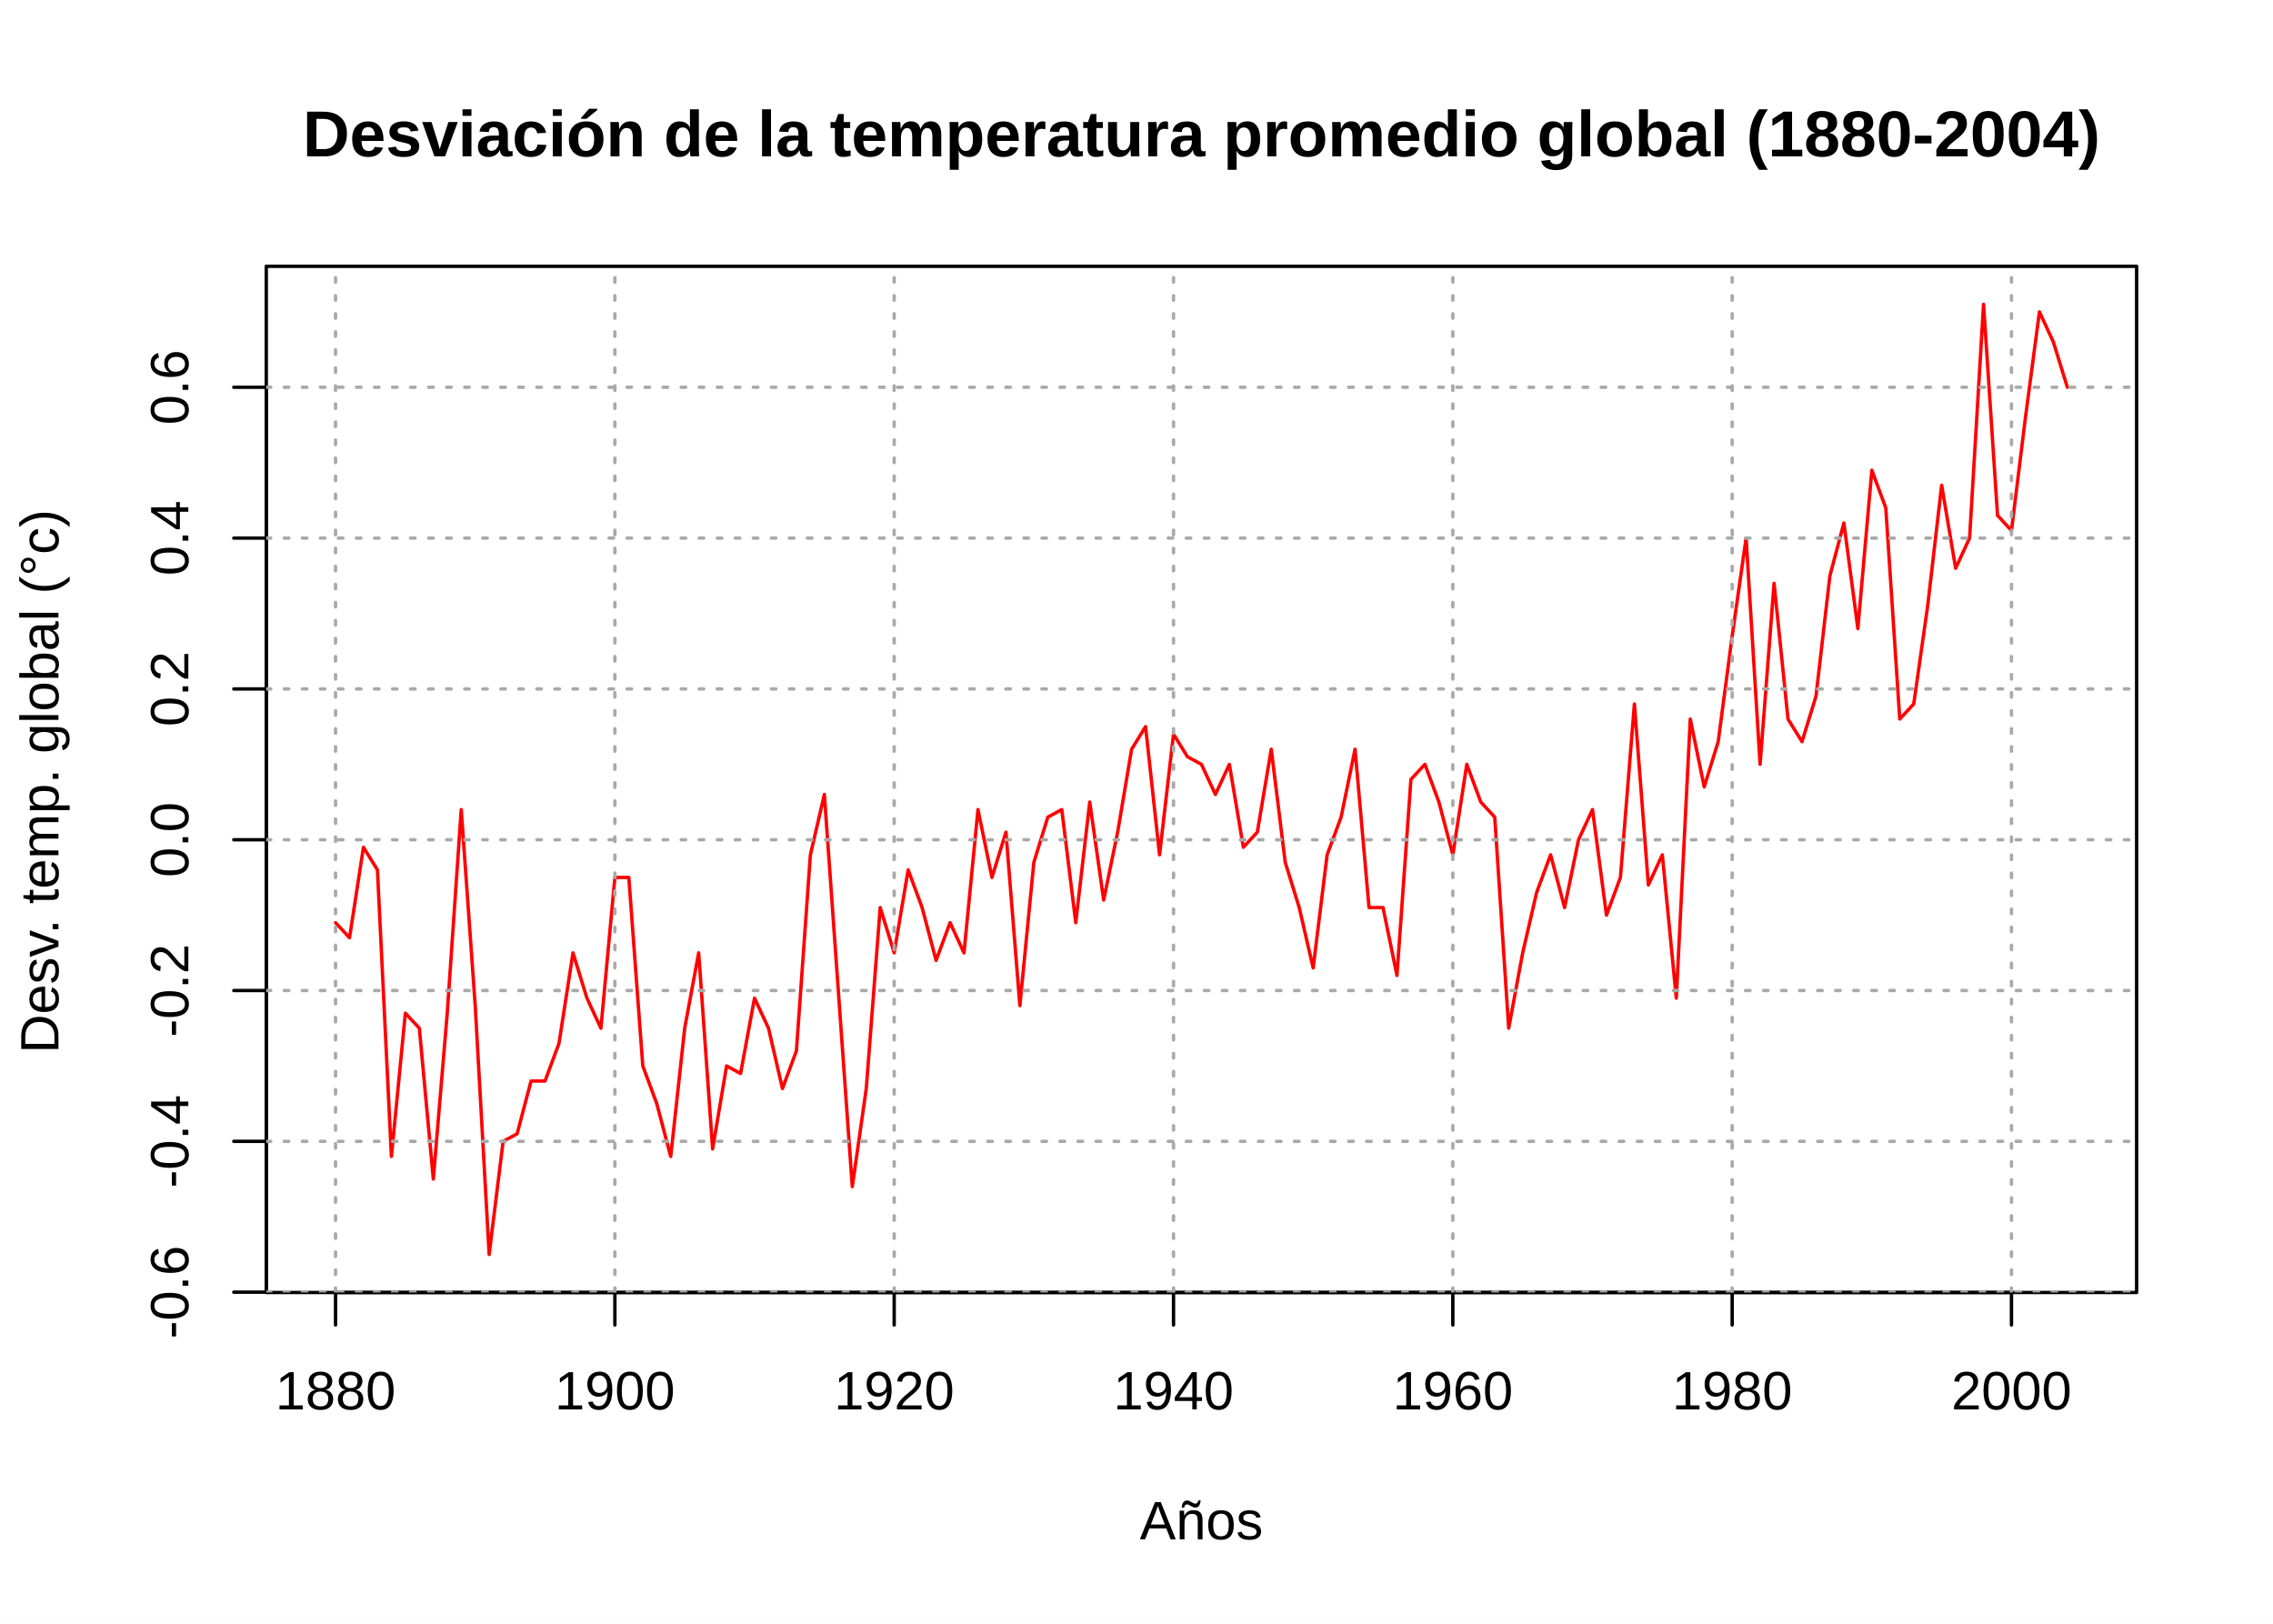
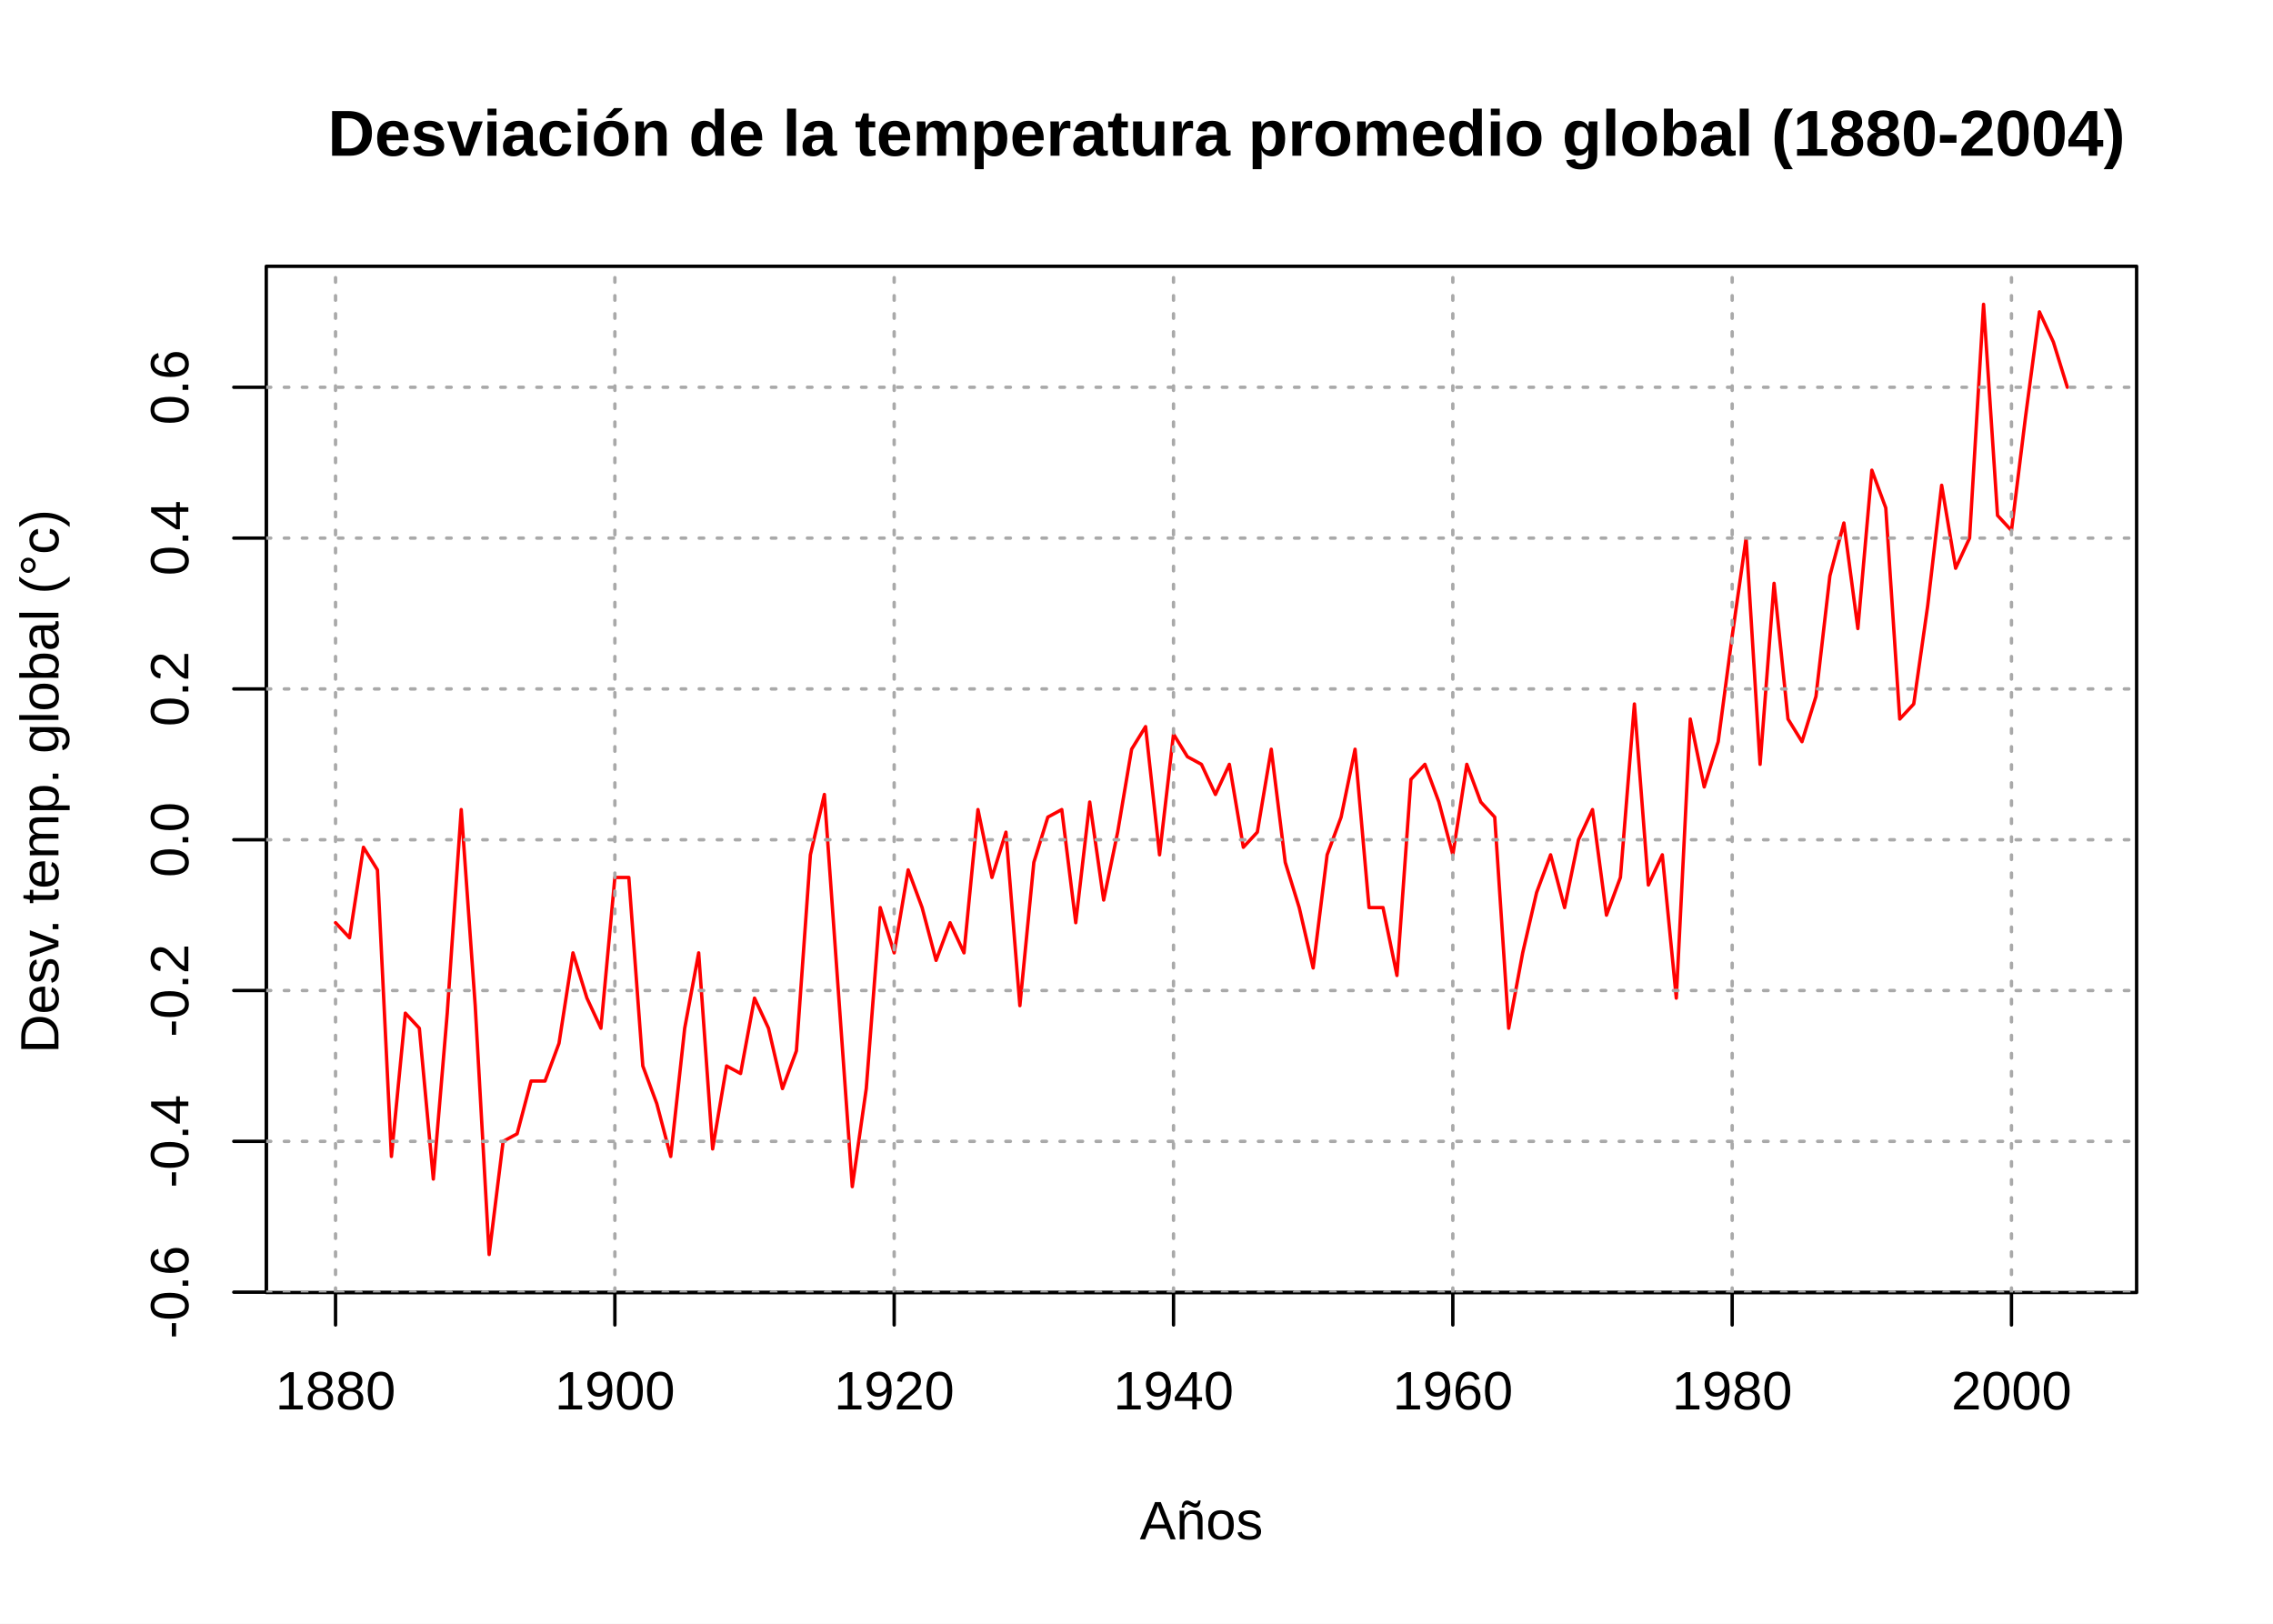
<svg xmlns="http://www.w3.org/2000/svg" viewBox="0 0 504.00 360.00">
  <defs>
    <style type="text/css">
-     line, polyline, path, rect, circle {
+     line, polyline, polygon, path, rect, circle {
      fill: none;
      stroke: #000000;
      stroke-linecap: round;
      stroke-linejoin: round;
      stroke-miterlimit: 10.00;
    }
  </style>
  </defs>
  <rect width="100%" height="100%" style="stroke: none; fill: #FFFFFF;" />
  <defs>
    <clipPath id="cpNTkuMDR8NDczLjc2fDI4Ni41Nnw1OS4wNA==">
      <rect x="59.04" y="59.04" width="414.72" height="227.52" />
    </clipPath>
  </defs>
  <polyline points="74.40,204.57 77.50,207.91 80.59,187.85 83.69,192.86 86.79,256.40 89.88,224.63 92.98,227.97 96.08,261.41 99.17,224.63 102.27,179.49 105.37,222.96 108.46,278.13 111.56,253.05 114.66,251.38 117.75,239.68 120.85,239.68 123.95,231.32 127.05,211.26 130.14,221.29 133.24,227.97 136.34,194.54 139.43,194.54 142.53,236.33 145.63,244.69 148.72,256.40 151.82,227.97 154.92,211.26 158.01,254.73 161.11,236.33 164.21,238.01 167.30,221.29 170.40,227.97 173.50,241.35 176.59,232.99 179.69,189.52 182.79,176.14 185.88,219.61 188.98,263.09 192.08,241.35 195.17,201.22 198.27,211.26 201.37,192.86 204.46,201.22 207.56,212.93 210.66,204.57 213.75,211.26 216.85,179.49 219.95,194.54 223.05,184.50 226.14,222.96 229.24,191.19 232.34,181.16 235.43,179.49 238.53,204.57 241.63,177.82 244.72,199.55 247.82,184.50 250.92,166.11 254.01,161.10 257.11,189.52 260.21,162.77 263.30,167.78 266.40,169.46 269.50,176.14 272.59,169.46 275.69,187.85 278.79,184.50 281.88,166.11 284.98,191.19 288.08,201.22 291.17,214.60 294.27,189.52 297.37,181.16 300.46,166.11 303.56,201.22 306.66,201.22 309.75,216.27 312.85,172.80 315.95,169.46 319.05,177.82 322.14,189.52 325.24,169.46 328.34,177.82 331.43,181.16 334.53,227.97 337.63,211.26 340.72,197.88 343.82,189.52 346.92,201.22 350.01,186.18 353.11,179.49 356.21,202.90 359.30,194.54 362.40,156.08 365.50,196.21 368.59,189.52 371.69,221.29 374.79,159.42 377.88,174.47 380.98,164.44 384.08,141.03 387.17,119.30 390.27,169.46 393.37,129.33 396.46,159.42 399.56,164.44 402.66,154.41 405.75,127.66 408.85,115.95 411.95,139.36 415.05,104.25 418.14,112.61 421.24,159.42 424.34,156.08 427.43,134.34 430.53,107.59 433.63,125.99 436.72,119.30 439.82,67.47 442.92,114.28 446.01,117.63 449.11,92.55 452.21,69.14 455.30,75.83 458.40,85.86 " style="stroke-width: 0.75; stroke: #FF0000;" clip-path="url(#cpNTkuMDR8NDczLjc2fDI4Ni41Nnw1OS4wNA==)" />
  <defs>
-     <clipPath id="cpMHw1MDR8MzYwfDA=">
+     <clipPath id="cpMC4wMHw1MDQuMDB8MzYwLjAwfDAuMDA=">
      <rect x="0.00" y="0.00" width="504.00" height="360.00" />
    </clipPath>
  </defs>
-   <line x1="74.40" y1="286.56" x2="446.01" y2="286.56" style="stroke-width: 0.75;" clip-path="url(#cpMHw1MDR8MzYwfDA=)" />
-   <line x1="74.40" y1="286.56" x2="74.40" y2="293.76" style="stroke-width: 0.75;" clip-path="url(#cpMHw1MDR8MzYwfDA=)" />
-   <line x1="136.34" y1="286.56" x2="136.34" y2="293.76" style="stroke-width: 0.75;" clip-path="url(#cpMHw1MDR8MzYwfDA=)" />
-   <line x1="198.27" y1="286.56" x2="198.27" y2="293.76" style="stroke-width: 0.75;" clip-path="url(#cpMHw1MDR8MzYwfDA=)" />
-   <line x1="260.21" y1="286.56" x2="260.21" y2="293.76" style="stroke-width: 0.75;" clip-path="url(#cpMHw1MDR8MzYwfDA=)" />
-   <line x1="322.14" y1="286.56" x2="322.14" y2="293.76" style="stroke-width: 0.75;" clip-path="url(#cpMHw1MDR8MzYwfDA=)" />
-   <line x1="384.08" y1="286.56" x2="384.08" y2="293.76" style="stroke-width: 0.75;" clip-path="url(#cpMHw1MDR8MzYwfDA=)" />
-   <line x1="446.01" y1="286.56" x2="446.01" y2="293.76" style="stroke-width: 0.75;" clip-path="url(#cpMHw1MDR8MzYwfDA=)" />
-   <g clip-path="url(#cpMHw1MDR8MzYwfDA=)">
+   <line x1="74.40" y1="286.56" x2="446.01" y2="286.56" style="stroke-width: 0.75;" clip-path="url(#cpMC4wMHw1MDQuMDB8MzYwLjAwfDAuMDA=)" />
+   <line x1="74.40" y1="286.56" x2="74.40" y2="293.76" style="stroke-width: 0.75;" clip-path="url(#cpMC4wMHw1MDQuMDB8MzYwLjAwfDAuMDA=)" />
+   <line x1="136.34" y1="286.56" x2="136.34" y2="293.76" style="stroke-width: 0.75;" clip-path="url(#cpMC4wMHw1MDQuMDB8MzYwLjAwfDAuMDA=)" />
+   <line x1="198.27" y1="286.56" x2="198.27" y2="293.76" style="stroke-width: 0.75;" clip-path="url(#cpMC4wMHw1MDQuMDB8MzYwLjAwfDAuMDA=)" />
+   <line x1="260.21" y1="286.56" x2="260.21" y2="293.76" style="stroke-width: 0.75;" clip-path="url(#cpMC4wMHw1MDQuMDB8MzYwLjAwfDAuMDA=)" />
+   <line x1="322.14" y1="286.56" x2="322.14" y2="293.76" style="stroke-width: 0.75;" clip-path="url(#cpMC4wMHw1MDQuMDB8MzYwLjAwfDAuMDA=)" />
+   <line x1="384.08" y1="286.56" x2="384.08" y2="293.76" style="stroke-width: 0.75;" clip-path="url(#cpMC4wMHw1MDQuMDB8MzYwLjAwfDAuMDA=)" />
+   <line x1="446.01" y1="286.56" x2="446.01" y2="293.76" style="stroke-width: 0.75;" clip-path="url(#cpMC4wMHw1MDQuMDB8MzYwLjAwfDAuMDA=)" />
+   <g clip-path="url(#cpMC4wMHw1MDQuMDB8MzYwLjAwfDAuMDA=)">
    <text x="61.05" y="312.48" style="font-size: 12.00px; font-family: Arial;" textLength="26.70px" lengthAdjust="spacingAndGlyphs">1880</text>
  </g>
-   <g clip-path="url(#cpMHw1MDR8MzYwfDA=)">
+   <g clip-path="url(#cpMC4wMHw1MDQuMDB8MzYwLjAwfDAuMDA=)">
    <text x="122.99" y="312.48" style="font-size: 12.00px; font-family: Arial;" textLength="26.70px" lengthAdjust="spacingAndGlyphs">1900</text>
  </g>
-   <g clip-path="url(#cpMHw1MDR8MzYwfDA=)">
+   <g clip-path="url(#cpMC4wMHw1MDQuMDB8MzYwLjAwfDAuMDA=)">
    <text x="184.92" y="312.48" style="font-size: 12.00px; font-family: Arial;" textLength="26.70px" lengthAdjust="spacingAndGlyphs">1920</text>
  </g>
-   <g clip-path="url(#cpMHw1MDR8MzYwfDA=)">
+   <g clip-path="url(#cpMC4wMHw1MDQuMDB8MzYwLjAwfDAuMDA=)">
    <text x="246.86" y="312.48" style="font-size: 12.00px; font-family: Arial;" textLength="26.70px" lengthAdjust="spacingAndGlyphs">1940</text>
  </g>
-   <g clip-path="url(#cpMHw1MDR8MzYwfDA=)">
+   <g clip-path="url(#cpMC4wMHw1MDQuMDB8MzYwLjAwfDAuMDA=)">
    <text x="308.79" y="312.48" style="font-size: 12.00px; font-family: Arial;" textLength="26.70px" lengthAdjust="spacingAndGlyphs">1960</text>
  </g>
-   <g clip-path="url(#cpMHw1MDR8MzYwfDA=)">
+   <g clip-path="url(#cpMC4wMHw1MDQuMDB8MzYwLjAwfDAuMDA=)">
    <text x="370.73" y="312.48" style="font-size: 12.00px; font-family: Arial;" textLength="26.70px" lengthAdjust="spacingAndGlyphs">1980</text>
  </g>
-   <g clip-path="url(#cpMHw1MDR8MzYwfDA=)">
+   <g clip-path="url(#cpMC4wMHw1MDQuMDB8MzYwLjAwfDAuMDA=)">
    <text x="432.67" y="312.48" style="font-size: 12.00px; font-family: Arial;" textLength="26.70px" lengthAdjust="spacingAndGlyphs">2000</text>
  </g>
-   <line x1="59.04" y1="286.49" x2="59.04" y2="85.86" style="stroke-width: 0.75;" clip-path="url(#cpMHw1MDR8MzYwfDA=)" />
-   <line x1="59.04" y1="286.49" x2="51.84" y2="286.49" style="stroke-width: 0.75;" clip-path="url(#cpMHw1MDR8MzYwfDA=)" />
-   <line x1="59.04" y1="253.05" x2="51.84" y2="253.05" style="stroke-width: 0.75;" clip-path="url(#cpMHw1MDR8MzYwfDA=)" />
-   <line x1="59.04" y1="219.61" x2="51.84" y2="219.61" style="stroke-width: 0.75;" clip-path="url(#cpMHw1MDR8MzYwfDA=)" />
-   <line x1="59.04" y1="186.18" x2="51.84" y2="186.18" style="stroke-width: 0.75;" clip-path="url(#cpMHw1MDR8MzYwfDA=)" />
-   <line x1="59.04" y1="152.74" x2="51.84" y2="152.74" style="stroke-width: 0.75;" clip-path="url(#cpMHw1MDR8MzYwfDA=)" />
-   <line x1="59.04" y1="119.30" x2="51.84" y2="119.30" style="stroke-width: 0.75;" clip-path="url(#cpMHw1MDR8MzYwfDA=)" />
-   <line x1="59.04" y1="85.86" x2="51.84" y2="85.86" style="stroke-width: 0.75;" clip-path="url(#cpMHw1MDR8MzYwfDA=)" />
-   <g clip-path="url(#cpMHw1MDR8MzYwfDA=)">
+   <line x1="59.04" y1="286.49" x2="59.04" y2="85.86" style="stroke-width: 0.75;" clip-path="url(#cpMC4wMHw1MDQuMDB8MzYwLjAwfDAuMDA=)" />
+   <line x1="59.04" y1="286.49" x2="51.84" y2="286.49" style="stroke-width: 0.75;" clip-path="url(#cpMC4wMHw1MDQuMDB8MzYwLjAwfDAuMDA=)" />
+   <line x1="59.04" y1="253.05" x2="51.84" y2="253.05" style="stroke-width: 0.75;" clip-path="url(#cpMC4wMHw1MDQuMDB8MzYwLjAwfDAuMDA=)" />
+   <line x1="59.04" y1="219.61" x2="51.84" y2="219.61" style="stroke-width: 0.75;" clip-path="url(#cpMC4wMHw1MDQuMDB8MzYwLjAwfDAuMDA=)" />
+   <line x1="59.04" y1="186.18" x2="51.84" y2="186.18" style="stroke-width: 0.75;" clip-path="url(#cpMC4wMHw1MDQuMDB8MzYwLjAwfDAuMDA=)" />
+   <line x1="59.04" y1="152.74" x2="51.84" y2="152.74" style="stroke-width: 0.75;" clip-path="url(#cpMC4wMHw1MDQuMDB8MzYwLjAwfDAuMDA=)" />
+   <line x1="59.04" y1="119.30" x2="51.84" y2="119.30" style="stroke-width: 0.75;" clip-path="url(#cpMC4wMHw1MDQuMDB8MzYwLjAwfDAuMDA=)" />
+   <line x1="59.04" y1="85.86" x2="51.84" y2="85.86" style="stroke-width: 0.75;" clip-path="url(#cpMC4wMHw1MDQuMDB8MzYwLjAwfDAuMDA=)" />
+   <g clip-path="url(#cpMC4wMHw1MDQuMDB8MzYwLjAwfDAuMDA=)">
    <text transform="translate(41.76,296.83) rotate(-90)" style="font-size: 12.00px; font-family: Arial;" textLength="20.68px" lengthAdjust="spacingAndGlyphs">-0.6</text>
  </g>
-   <g clip-path="url(#cpMHw1MDR8MzYwfDA=)">
+   <g clip-path="url(#cpMC4wMHw1MDQuMDB8MzYwLjAwfDAuMDA=)">
    <text transform="translate(41.76,263.39) rotate(-90)" style="font-size: 12.00px; font-family: Arial;" textLength="20.68px" lengthAdjust="spacingAndGlyphs">-0.4</text>
  </g>
-   <g clip-path="url(#cpMHw1MDR8MzYwfDA=)">
+   <g clip-path="url(#cpMC4wMHw1MDQuMDB8MzYwLjAwfDAuMDA=)">
    <text transform="translate(41.76,229.95) rotate(-90)" style="font-size: 12.00px; font-family: Arial;" textLength="20.68px" lengthAdjust="spacingAndGlyphs">-0.2</text>
  </g>
-   <g clip-path="url(#cpMHw1MDR8MzYwfDA=)">
+   <g clip-path="url(#cpMC4wMHw1MDQuMDB8MzYwLjAwfDAuMDA=)">
    <text transform="translate(41.76,194.52) rotate(-90)" style="font-size: 12.00px; font-family: Arial;" textLength="16.68px" lengthAdjust="spacingAndGlyphs">0.0</text>
  </g>
-   <g clip-path="url(#cpMHw1MDR8MzYwfDA=)">
+   <g clip-path="url(#cpMC4wMHw1MDQuMDB8MzYwLjAwfDAuMDA=)">
    <text transform="translate(41.76,161.08) rotate(-90)" style="font-size: 12.00px; font-family: Arial;" textLength="16.68px" lengthAdjust="spacingAndGlyphs">0.2</text>
  </g>
-   <g clip-path="url(#cpMHw1MDR8MzYwfDA=)">
+   <g clip-path="url(#cpMC4wMHw1MDQuMDB8MzYwLjAwfDAuMDA=)">
    <text transform="translate(41.76,127.64) rotate(-90)" style="font-size: 12.00px; font-family: Arial;" textLength="16.68px" lengthAdjust="spacingAndGlyphs">0.4</text>
  </g>
-   <g clip-path="url(#cpMHw1MDR8MzYwfDA=)">
+   <g clip-path="url(#cpMC4wMHw1MDQuMDB8MzYwLjAwfDAuMDA=)">
    <text transform="translate(41.76,94.20) rotate(-90)" style="font-size: 12.00px; font-family: Arial;" textLength="16.68px" lengthAdjust="spacingAndGlyphs">0.6</text>
  </g>
-   <polyline points="59.04,286.56 473.76,286.56 473.76,59.04 59.04,59.04 59.04,286.56 " style="stroke-width: 0.75;" clip-path="url(#cpMHw1MDR8MzYwfDA=)" />
-   <g clip-path="url(#cpMHw1MDR8MzYwfDA=)">
-     <text x="67.13" y="34.67" style="font-size: 14.40px; font-weight: bold; font-family: Arial;" textLength="398.54px" lengthAdjust="spacingAndGlyphs">Desviación de la temperatura promedio global (1880-2004)</text>
+   <polyline points="59.04,286.56 473.76,286.56 473.76,59.04 59.04,59.04 59.04,286.56 " style="stroke-width: 0.75;" clip-path="url(#cpMC4wMHw1MDQuMDB8MzYwLjAwfDAuMDA=)" />
+   <g clip-path="url(#cpMC4wMHw1MDQuMDB8MzYwLjAwfDAuMDA=)">
+     <text x="72.67" y="34.53" style="font-size: 14.40px; font-weight: bold; font-family: Arial;" textLength="387.47px" lengthAdjust="spacingAndGlyphs">Desviación de la temperatura promedio global (1880-2004)</text>
  </g>
-   <g clip-path="url(#cpMHw1MDR8MzYwfDA=)">
+   <g clip-path="url(#cpMC4wMHw1MDQuMDB8MzYwLjAwfDAuMDA=)">
    <text x="252.72" y="341.28" style="font-size: 12.00px; font-family: Arial;" textLength="27.35px" lengthAdjust="spacingAndGlyphs">Años</text>
  </g>
-   <g clip-path="url(#cpMHw1MDR8MzYwfDA=)">
+   <g clip-path="url(#cpMC4wMHw1MDQuMDB8MzYwLjAwfDAuMDA=)">
    <text transform="translate(12.96,233.55) rotate(-90)" style="font-size: 12.00px; font-family: Arial;" textLength="121.51px" lengthAdjust="spacingAndGlyphs">Desv. temp. global (°c)</text>
  </g>
  <defs>
    <clipPath id="cpNTkuMDR8NDczLjc2fDI4Ni41Nnw1OS4wNA==">
      <rect x="59.04" y="59.04" width="414.72" height="227.52" />
    </clipPath>
  </defs>
  <line x1="74.40" y1="286.56" x2="74.40" y2="59.04" style="stroke-width: 0.75; stroke: #A9A9A9; stroke-dasharray: 1.00,3.00;" clip-path="url(#cpNTkuMDR8NDczLjc2fDI4Ni41Nnw1OS4wNA==)" />
  <line x1="136.34" y1="286.56" x2="136.34" y2="59.04" style="stroke-width: 0.75; stroke: #A9A9A9; stroke-dasharray: 1.00,3.00;" clip-path="url(#cpNTkuMDR8NDczLjc2fDI4Ni41Nnw1OS4wNA==)" />
  <line x1="198.27" y1="286.56" x2="198.27" y2="59.04" style="stroke-width: 0.75; stroke: #A9A9A9; stroke-dasharray: 1.00,3.00;" clip-path="url(#cpNTkuMDR8NDczLjc2fDI4Ni41Nnw1OS4wNA==)" />
  <line x1="260.21" y1="286.56" x2="260.21" y2="59.04" style="stroke-width: 0.75; stroke: #A9A9A9; stroke-dasharray: 1.00,3.00;" clip-path="url(#cpNTkuMDR8NDczLjc2fDI4Ni41Nnw1OS4wNA==)" />
  <line x1="322.14" y1="286.56" x2="322.14" y2="59.04" style="stroke-width: 0.75; stroke: #A9A9A9; stroke-dasharray: 1.00,3.00;" clip-path="url(#cpNTkuMDR8NDczLjc2fDI4Ni41Nnw1OS4wNA==)" />
  <line x1="384.08" y1="286.56" x2="384.08" y2="59.04" style="stroke-width: 0.75; stroke: #A9A9A9; stroke-dasharray: 1.00,3.00;" clip-path="url(#cpNTkuMDR8NDczLjc2fDI4Ni41Nnw1OS4wNA==)" />
  <line x1="446.01" y1="286.56" x2="446.01" y2="59.04" style="stroke-width: 0.75; stroke: #A9A9A9; stroke-dasharray: 1.00,3.00;" clip-path="url(#cpNTkuMDR8NDczLjc2fDI4Ni41Nnw1OS4wNA==)" />
  <line x1="59.04" y1="286.49" x2="473.76" y2="286.49" style="stroke-width: 0.75; stroke: #A9A9A9; stroke-dasharray: 1.00,3.00;" clip-path="url(#cpNTkuMDR8NDczLjc2fDI4Ni41Nnw1OS4wNA==)" />
  <line x1="59.04" y1="253.05" x2="473.76" y2="253.05" style="stroke-width: 0.75; stroke: #A9A9A9; stroke-dasharray: 1.00,3.00;" clip-path="url(#cpNTkuMDR8NDczLjc2fDI4Ni41Nnw1OS4wNA==)" />
  <line x1="59.04" y1="219.61" x2="473.76" y2="219.61" style="stroke-width: 0.75; stroke: #A9A9A9; stroke-dasharray: 1.00,3.00;" clip-path="url(#cpNTkuMDR8NDczLjc2fDI4Ni41Nnw1OS4wNA==)" />
  <line x1="59.04" y1="186.18" x2="473.76" y2="186.18" style="stroke-width: 0.75; stroke: #A9A9A9; stroke-dasharray: 1.00,3.00;" clip-path="url(#cpNTkuMDR8NDczLjc2fDI4Ni41Nnw1OS4wNA==)" />
  <line x1="59.04" y1="152.74" x2="473.76" y2="152.74" style="stroke-width: 0.75; stroke: #A9A9A9; stroke-dasharray: 1.00,3.00;" clip-path="url(#cpNTkuMDR8NDczLjc2fDI4Ni41Nnw1OS4wNA==)" />
  <line x1="59.04" y1="119.30" x2="473.76" y2="119.30" style="stroke-width: 0.75; stroke: #A9A9A9; stroke-dasharray: 1.00,3.00;" clip-path="url(#cpNTkuMDR8NDczLjc2fDI4Ni41Nnw1OS4wNA==)" />
  <line x1="59.04" y1="85.86" x2="473.76" y2="85.86" style="stroke-width: 0.75; stroke: #A9A9A9; stroke-dasharray: 1.00,3.00;" clip-path="url(#cpNTkuMDR8NDczLjc2fDI4Ni41Nnw1OS4wNA==)" />
</svg>
